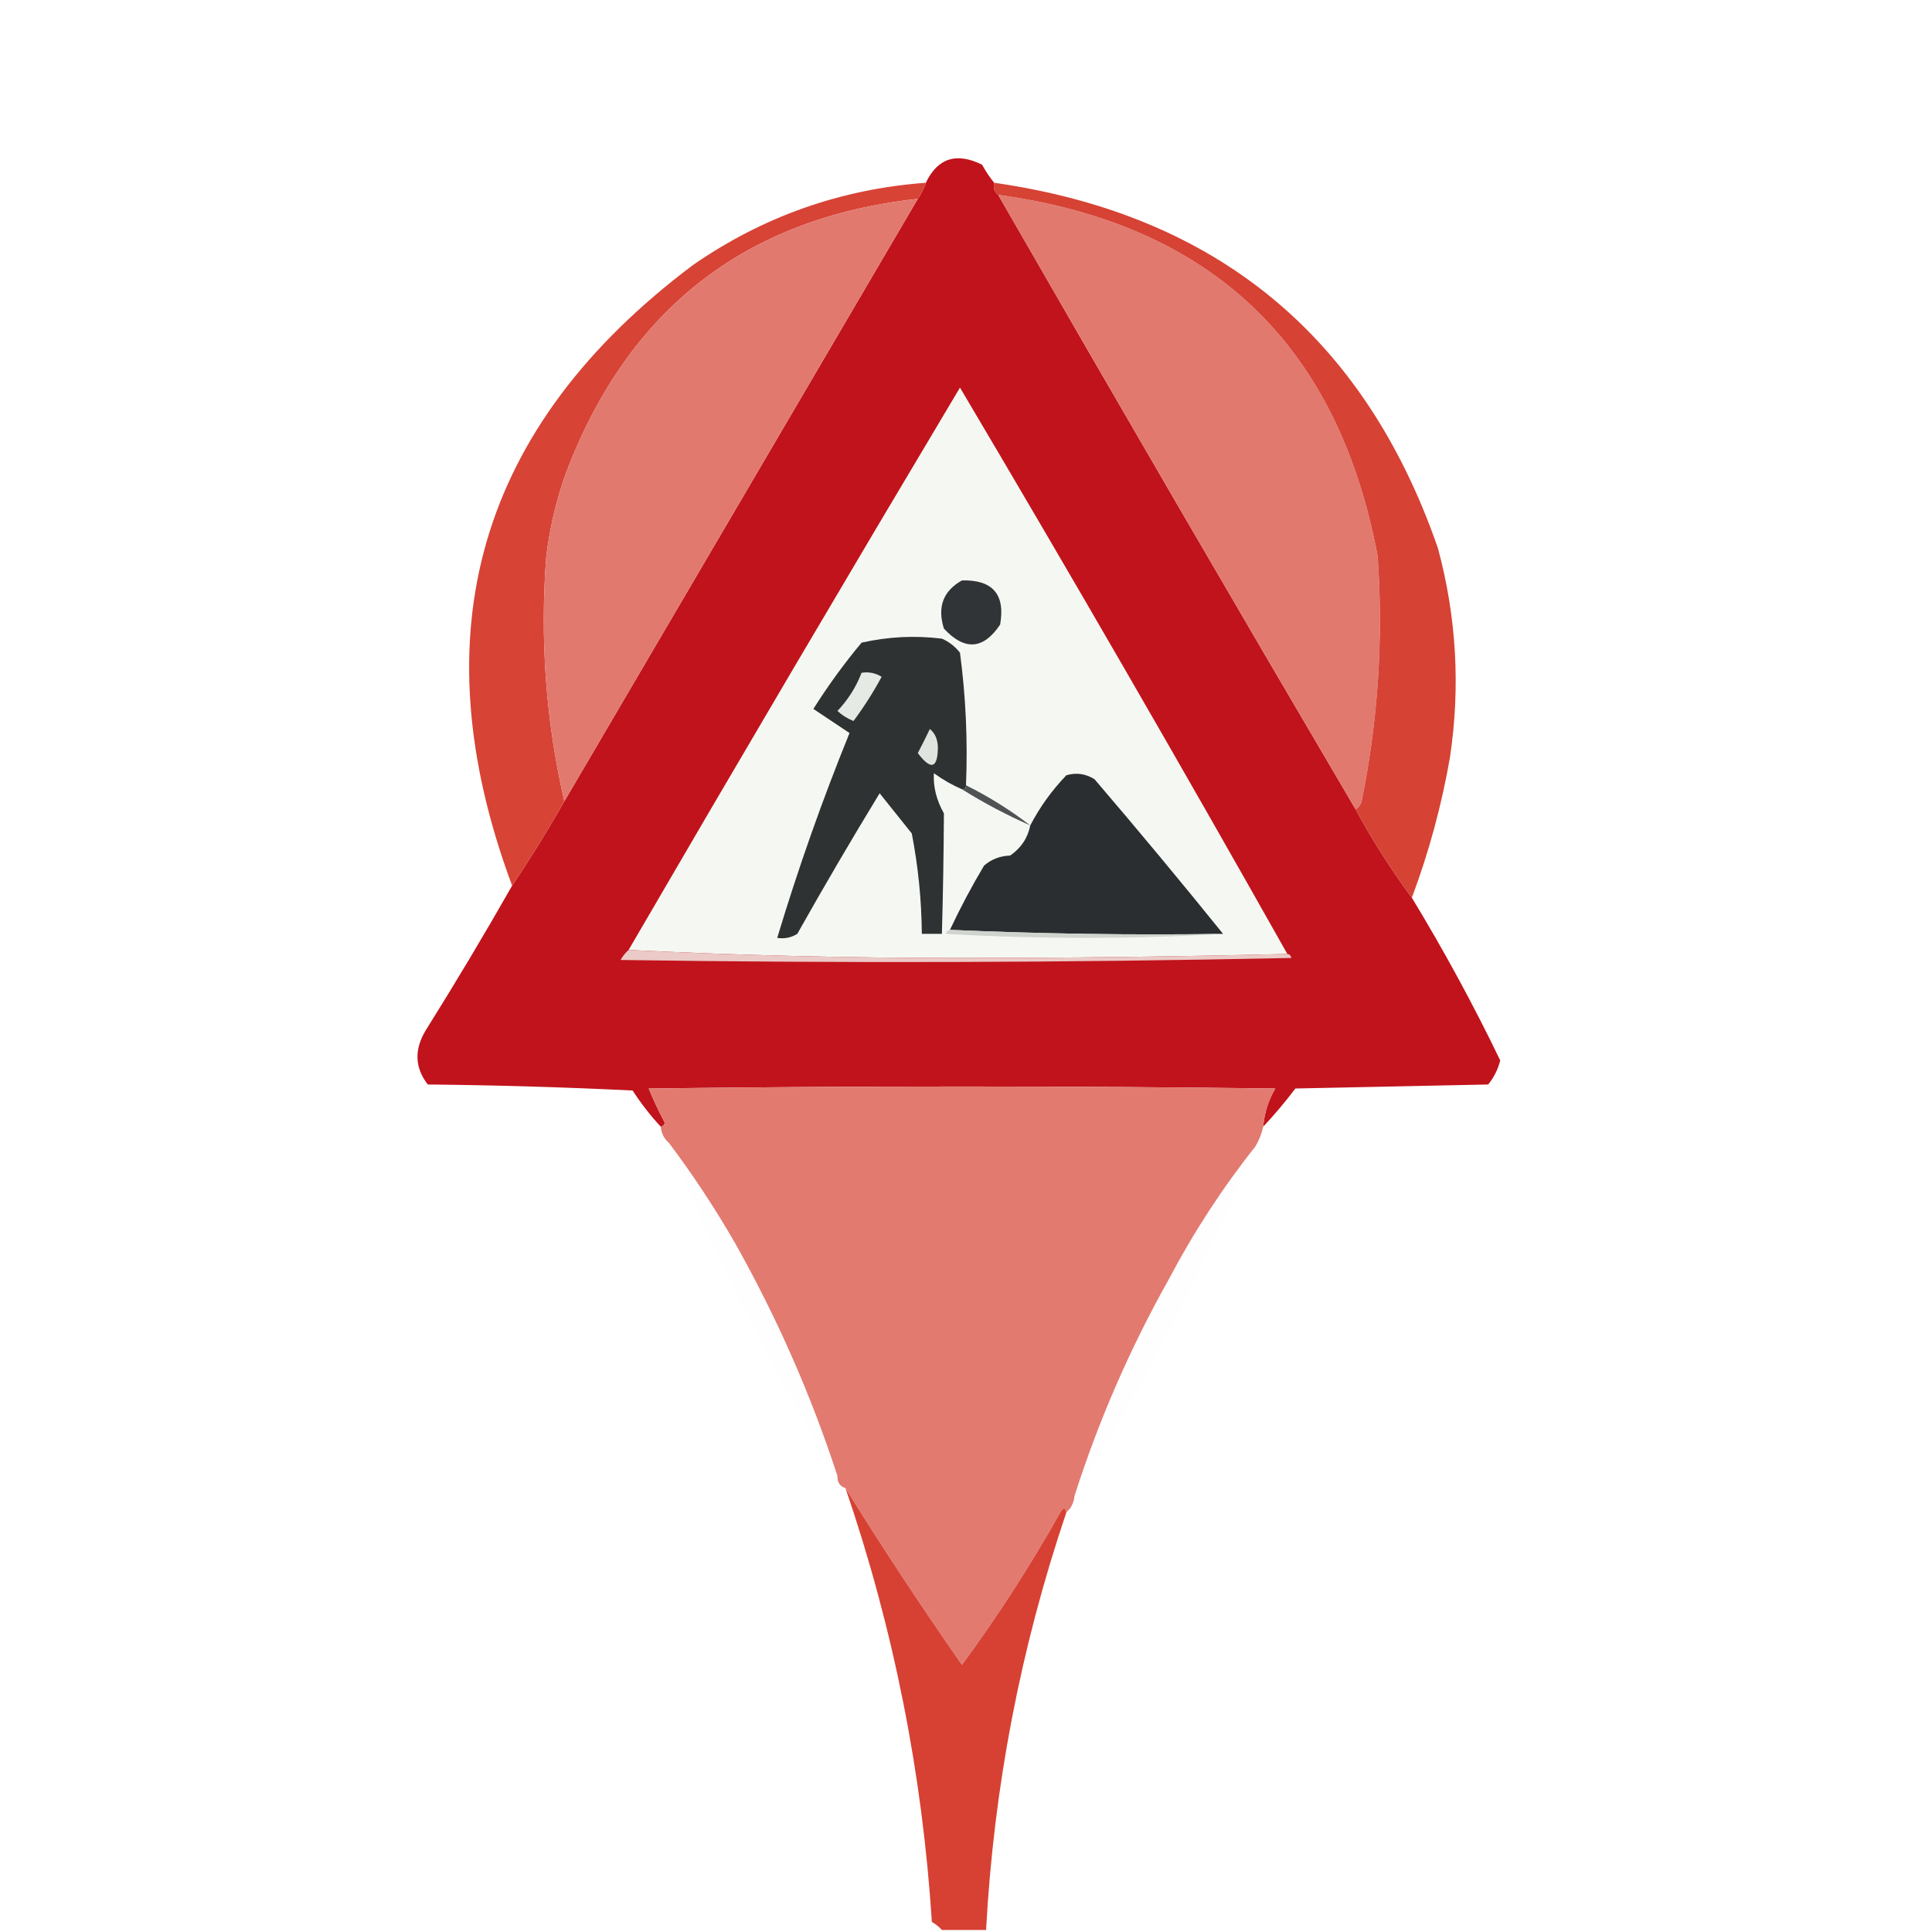
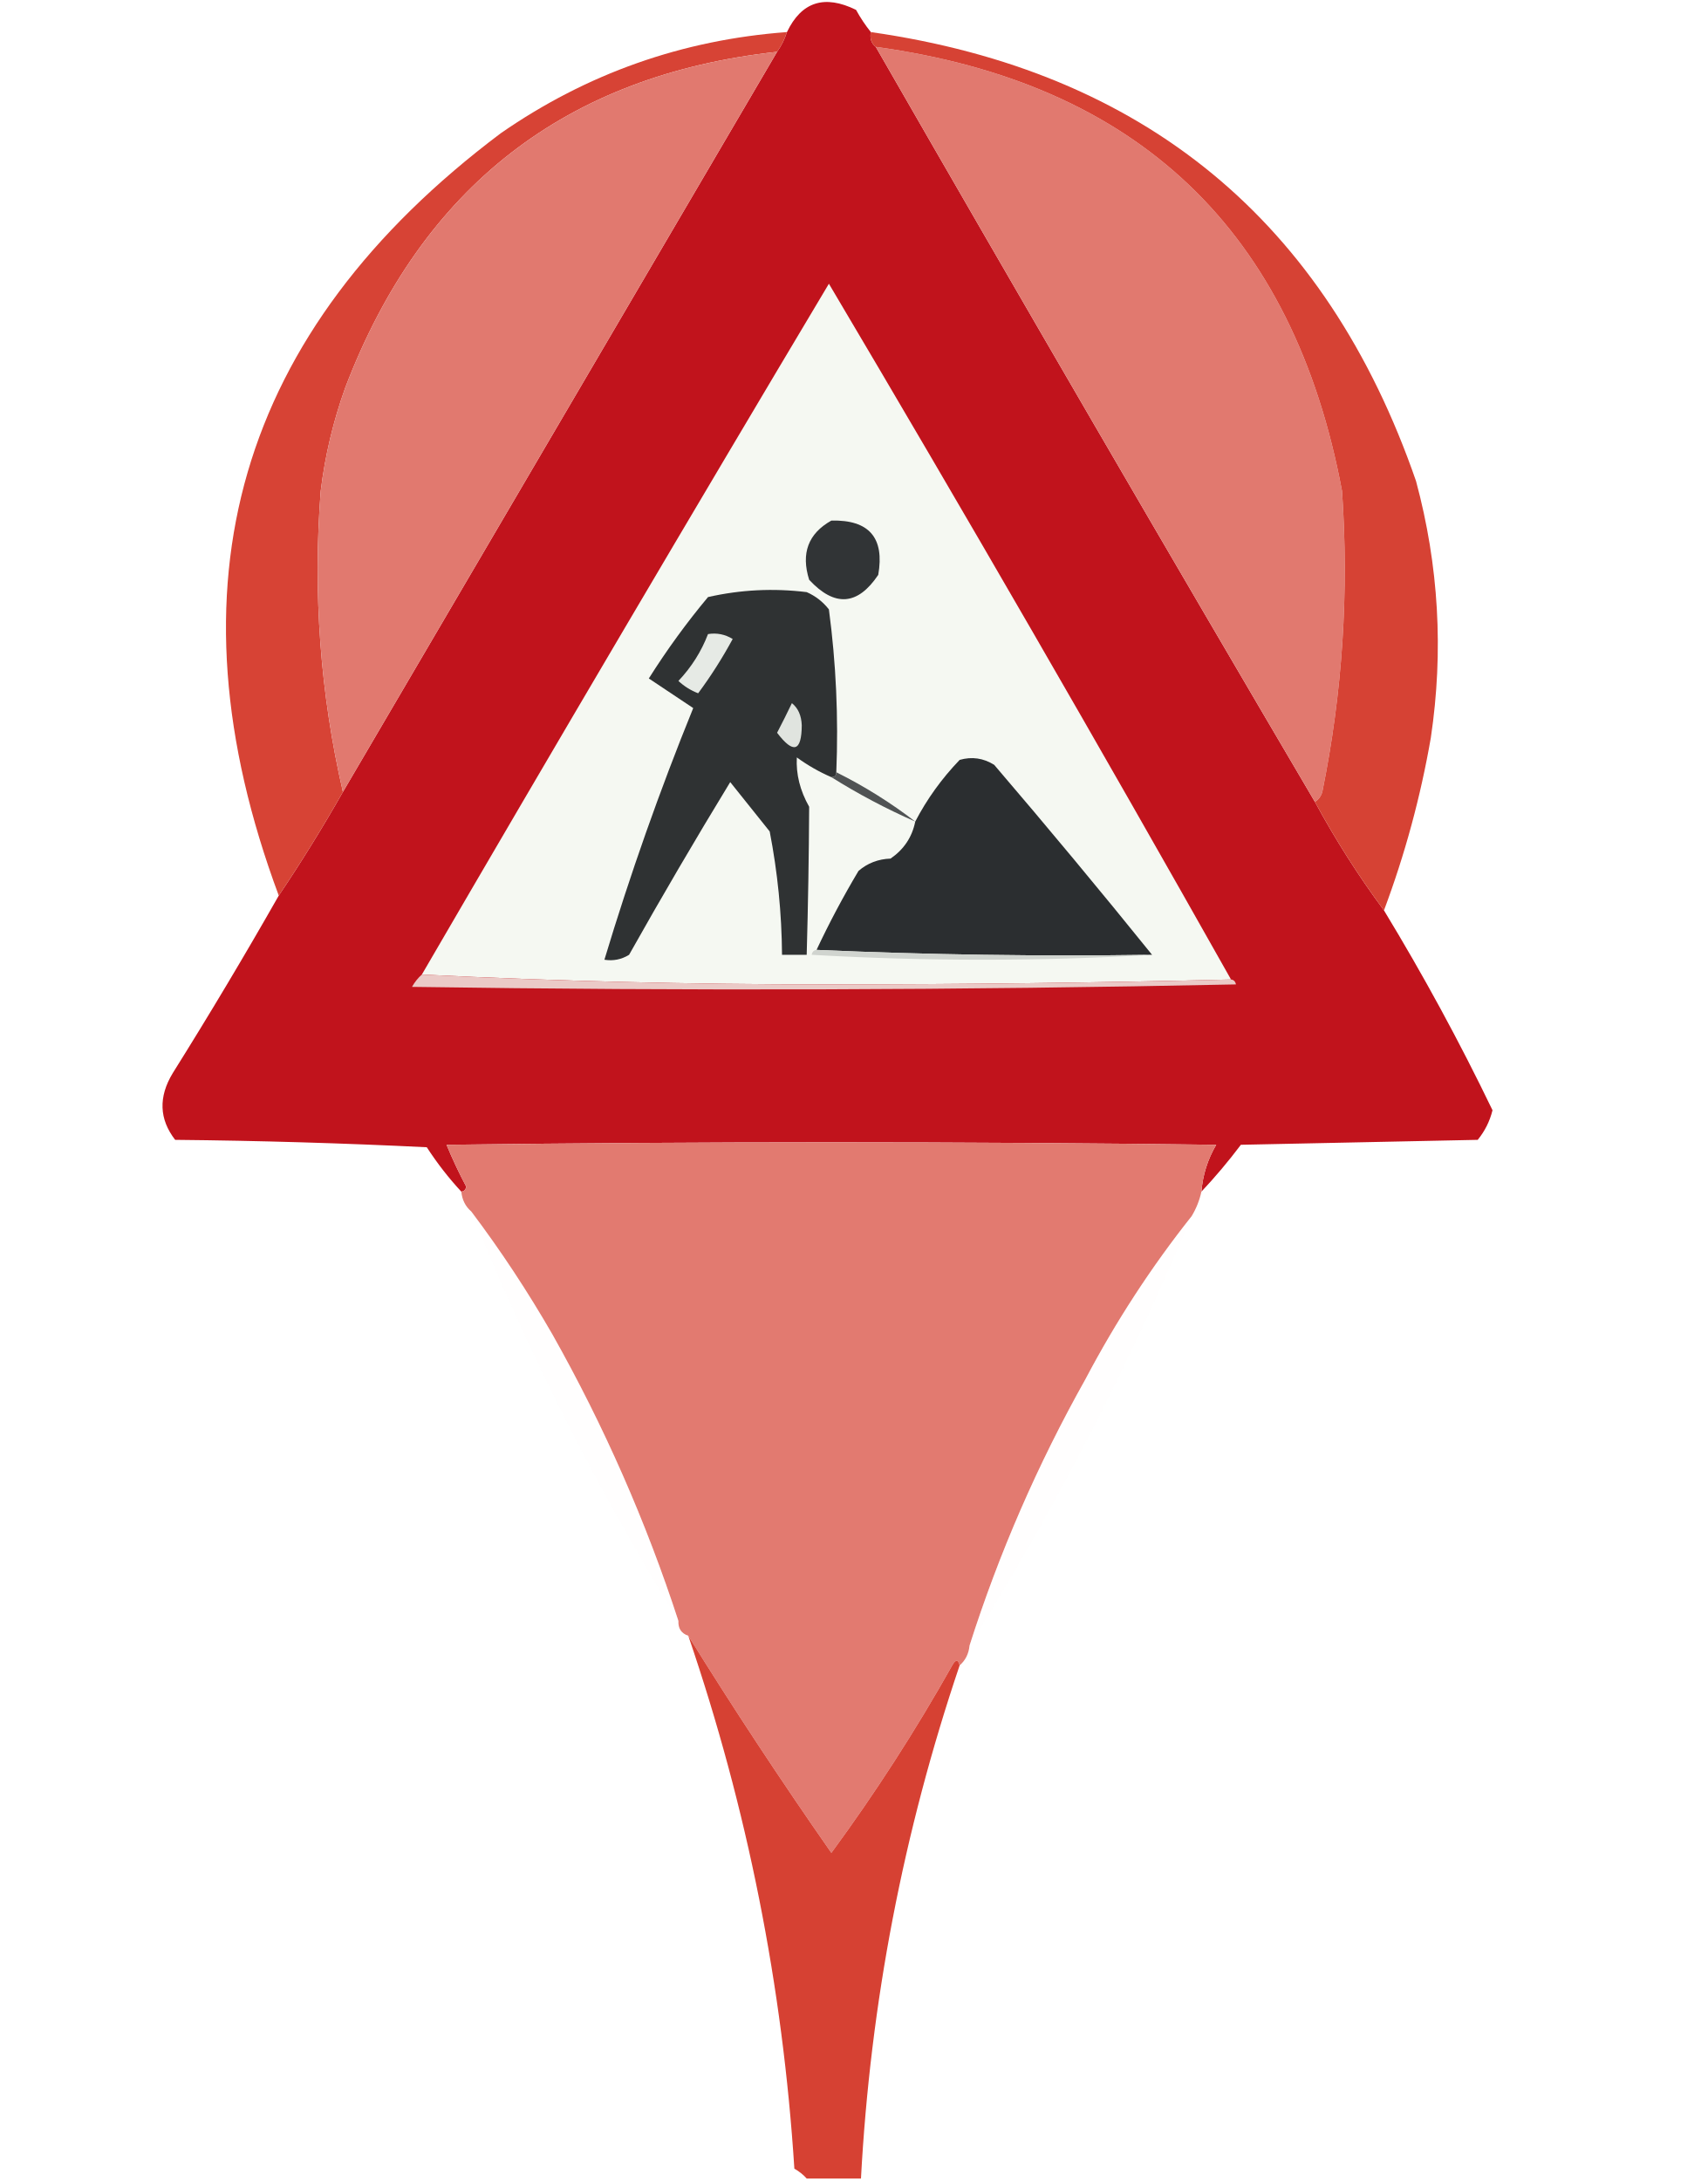
- <svg xmlns="http://www.w3.org/2000/svg" version="1.1" width="481px" height="481px" style="shape-rendering:geometricPrecision; text-rendering:geometricPrecision; image-rendering:optimizeQuality; fill-rule:evenodd; clip-rule:evenodd">
+ <svg xmlns="http://www.w3.org/2000/svg" version="1.1" width="346px" height="442px" style="shape-rendering:geometricPrecision; text-rendering:geometricPrecision; image-rendering:optimizeQuality; fill-rule:evenodd; clip-rule:evenodd">
  <g>
-     <path style="opacity:0.998" fill="#c1131c" d="M 247.5,45.5 C 247.263,46.791 247.596,47.791 248.5,48.5C 277.914,99.664 307.581,150.664 337.5,201.5C 341.681,209.208 346.348,216.542 351.5,223.5C 359.505,236.679 366.838,250.179 373.5,264C 372.944,266.237 371.944,268.237 370.5,270C 354.5,270.333 338.5,270.667 322.5,271C 319.969,274.358 317.302,277.524 314.5,280.5C 314.777,277.11 315.777,273.943 317.5,271C 265.5,270.333 213.5,270.333 161.5,271C 162.689,273.878 164.022,276.712 165.5,279.5C 165.376,280.107 165.043,280.44 164.5,280.5C 161.945,277.75 159.612,274.75 157.5,271.5C 140.51,270.667 123.51,270.167 106.5,270C 103.257,265.813 103.09,261.313 106,256.5C 113.43,244.638 120.596,232.638 127.5,220.5C 132.07,213.704 136.403,206.704 140.5,199.5C 169.833,149.5 199.167,99.5 228.5,49.5C 229.345,48.328 230.011,46.995 230.5,45.5C 233.442,39.354 238.109,37.854 244.5,41C 245.386,42.615 246.386,44.115 247.5,45.5 Z" />
+     <path style="opacity:0.998" fill="#c1131c" d="M 176.5,6.5 C 176.263,7.791 176.596,8.791 177.5,9.5C 206.914,60.664 236.581,111.664 266.5,162.5C 270.681,170.208 275.348,177.542 280.5,184.5C 288.505,197.679 295.838,211.179 302.5,225C 301.944,227.237 300.944,229.237 299.5,231C 283.5,231.333 267.5,231.667 251.5,232C 248.969,235.358 246.302,238.524 243.5,241.5C 243.777,238.11 244.777,234.943 246.5,232C 194.5,231.333 142.5,231.333 90.5,232C 91.689,234.878 93.022,237.712 94.5,240.5C 94.376,241.107 94.043,241.44 93.5,241.5C 90.945,238.75 88.612,235.75 86.5,232.5C 69.51,231.667 52.51,231.167 35.5,231C 32.257,226.813 32.09,222.313 35,217.5C 42.43,205.638 49.596,193.638 56.5,181.5C 61.07,174.704 65.403,167.704 69.5,160.5C 98.833,110.5 128.167,60.5 157.5,10.5C 158.345,9.329 159.011,7.995 159.5,6.5C 162.442,0.354 167.109,-1.146 173.5,2C 174.386,3.615 175.386,5.115 176.5,6.5 Z" />
  </g>
  <g>
-     <path style="opacity:0.984" fill="#d64032" d="M 230.5,45.5 C 230.011,46.995 229.345,48.328 228.5,49.5C 185.692,54.2 156.525,76.867 141,117.5C 138.546,124.314 136.88,131.314 136,138.5C 134.404,159.208 135.904,179.542 140.5,199.5C 136.403,206.704 132.07,213.704 127.5,220.5C 104.09,157.615 119.09,106.115 172.5,66C 189.949,53.906 209.282,47.072 230.5,45.5 Z" />
+     <path style="opacity:0.984" fill="#d64032" d="M 159.5,6.5 C 159.011,7.995 158.345,9.329 157.5,10.5C 114.692,15.2 85.525,37.867 70,78.5C 67.546,85.314 65.88,92.314 65,99.5C 63.404,120.208 64.904,140.542 69.5,160.5C 65.403,167.704 61.07,174.704 56.5,181.5C 33.09,118.615 48.09,67.115 101.5,27C 118.949,14.905 138.282,8.072 159.5,6.5 Z" />
  </g>
  <g>
-     <path style="opacity:1" fill="#e1796f" d="M 228.5,49.5 C 199.167,99.5 169.833,149.5 140.5,199.5C 135.904,179.542 134.404,159.208 136,138.5C 136.88,131.314 138.546,124.314 141,117.5C 156.525,76.867 185.692,54.2 228.5,49.5 Z" />
+     <path style="opacity:1" fill="#e1796f" d="M 157.5,10.5 C 128.167,60.5 98.833,110.5 69.5,160.5C 64.904,140.542 63.404,120.208 65,99.5C 65.88,92.314 67.546,85.314 70,78.5C 85.525,37.867 114.692,15.2 157.5,10.5 Z" />
  </g>
  <g>
-     <path style="opacity:1" fill="#e1796f" d="M 248.5,48.5 C 301.623,55.789 333.123,85.789 343,138.5C 344.429,159.017 343.096,179.35 339,199.5C 338.722,200.416 338.222,201.082 337.5,201.5C 307.581,150.664 277.914,99.664 248.5,48.5 Z" />
+     <path style="opacity:1" fill="#e1796f" d="M 177.5,9.5 C 230.623,16.789 262.123,46.789 272,99.5C 273.429,120.017 272.096,140.35 268,160.5C 267.722,161.416 267.222,162.082 266.5,162.5C 236.581,111.664 206.914,60.664 177.5,9.5 Z" />
  </g>
  <g>
-     <path style="opacity:0.988" fill="#d64032" d="M 247.5,45.5 C 302.914,53.425 339.747,83.758 358,136.5C 362.614,153.618 363.614,170.951 361,188.5C 358.919,200.491 355.753,212.158 351.5,223.5C 346.348,216.542 341.681,209.208 337.5,201.5C 338.222,201.082 338.722,200.416 339,199.5C 343.096,179.35 344.429,159.017 343,138.5C 333.123,85.789 301.623,55.789 248.5,48.5C 247.596,47.791 247.263,46.791 247.5,45.5 Z" />
+     <path style="opacity:0.988" fill="#d64032" d="M 176.5,6.5 C 231.914,14.425 268.747,44.758 287,97.5C 291.614,114.618 292.614,131.951 290,149.5C 287.919,161.491 284.753,173.158 280.5,184.5C 275.348,177.542 270.681,170.208 266.5,162.5C 267.222,162.082 267.722,161.416 268,160.5C 272.096,140.35 273.429,120.017 272,99.5C 262.123,46.789 230.623,16.789 177.5,9.5C 176.596,8.791 176.263,7.791 176.5,6.5 Z" />
  </g>
  <g>
-     <path style="opacity:1" fill="#f5f8f2" d="M 320.5,237.5 C 293.335,238.167 266.002,238.5 238.5,238.5C 210.825,238.5 183.492,237.833 156.5,236.5C 183.736,189.696 211.236,143.03 239,96.5C 266.695,143.228 293.862,190.228 320.5,237.5 Z" />
+     <path style="opacity:1" fill="#f5f8f2" d="M 249.5,198.5 C 222.335,199.167 195.002,199.5 167.5,199.5C 139.825,199.5 112.492,198.833 85.5,197.5C 112.736,150.696 140.236,104.03 168,57.5C 195.695,104.228 222.862,151.228 249.5,198.5 Z" />
  </g>
  <g>
-     <path style="opacity:1" fill="#313436" d="M 239.5,144.5 C 247.149,144.314 250.315,147.981 249,155.5C 244.829,161.729 240.163,162.062 235,156.5C 233.309,151.131 234.809,147.131 239.5,144.5 Z" />
+     <path style="opacity:1" fill="#313436" d="M 168.5,105.5 C 176.149,105.314 179.315,108.981 178,116.5C 173.829,122.729 169.163,123.062 164,117.5C 162.309,112.131 163.809,108.131 168.5,105.5 Z" />
  </g>
  <g>
-     <path style="opacity:1" fill="#2f3233" d="M 240.5,195.5 C 240.5,196.167 240.167,196.5 239.5,196.5C 237.031,195.431 234.698,194.098 232.5,192.5C 232.312,195.885 233.146,199.218 235,202.5C 234.946,212.489 234.779,222.489 234.5,232.5C 232.833,232.5 231.167,232.5 229.5,232.5C 229.436,224.091 228.603,215.757 227,207.5C 224.333,204.167 221.667,200.833 219,197.5C 211.967,209.037 205.134,220.703 198.5,232.5C 196.955,233.452 195.288,233.785 193.5,233.5C 198.695,216.25 204.695,199.25 211.5,182.5C 208.5,180.5 205.5,178.5 202.5,176.5C 206.133,170.734 210.133,165.234 214.5,160C 221.099,158.504 227.766,158.171 234.5,159C 236.286,159.785 237.786,160.951 239,162.5C 240.454,173.397 240.954,184.397 240.5,195.5 Z" />
+     <path style="opacity:1" fill="#2f3233" d="M 169.5,156.5 C 169.5,157.167 169.167,157.5 168.5,157.5C 166.031,156.431 163.698,155.098 161.5,153.5C 161.312,156.885 162.146,160.218 164,163.5C 163.946,173.489 163.779,183.489 163.5,193.5C 161.833,193.5 160.167,193.5 158.5,193.5C 158.436,185.091 157.603,176.757 156,168.5C 153.333,165.167 150.667,161.833 148,158.5C 140.967,170.037 134.134,181.703 127.5,193.5C 125.955,194.452 124.288,194.785 122.5,194.5C 127.695,177.25 133.695,160.25 140.5,143.5C 137.5,141.5 134.5,139.5 131.5,137.5C 135.133,131.734 139.133,126.234 143.5,121C 150.099,119.504 156.766,119.171 163.5,120C 165.286,120.785 166.786,121.951 168,123.5C 169.454,134.397 169.954,145.397 169.5,156.5 Z" />
  </g>
  <g>
-     <path style="opacity:1" fill="#e6eae5" d="M 214.5,167.5 C 216.288,167.215 217.955,167.548 219.5,168.5C 217.403,172.372 215.069,176.039 212.5,179.5C 210.998,178.917 209.665,178.084 208.5,177C 211.146,174.198 213.146,171.032 214.5,167.5 Z" />
+     <path style="opacity:1" fill="#e6eae5" d="M 143.5,128.5 C 145.288,128.215 146.955,128.548 148.5,129.5C 146.403,133.372 144.069,137.039 141.5,140.5C 139.998,139.917 138.665,139.084 137.5,138C 140.146,135.198 142.146,132.032 143.5,128.5 Z" />
  </g>
  <g>
-     <path style="opacity:1" fill="#e0e4df" d="M 231.5,181.5 C 232.765,182.514 233.431,184.014 233.5,186C 233.463,191.34 231.796,191.84 228.5,187.5C 229.559,185.466 230.559,183.466 231.5,181.5 Z" />
+     <path style="opacity:1" fill="#e0e4df" d="M 160.5,142.5 C 161.765,143.514 162.431,145.014 162.5,147C 162.463,152.34 160.796,152.84 157.5,148.5C 158.559,146.466 159.559,144.466 160.5,142.5 Z" />
  </g>
  <g>
-     <path style="opacity:1" fill="#2b2e30" d="M 304.5,232.5 C 281.661,232.831 258.994,232.497 236.5,231.5C 239.066,226.035 241.899,220.702 245,215.5C 246.826,213.926 248.993,213.093 251.5,213C 254.2,211.143 255.866,208.643 256.5,205.5C 258.862,200.957 261.862,196.79 265.5,193C 267.971,192.294 270.305,192.627 272.5,194C 283.378,206.707 294.045,219.54 304.5,232.5 Z" />
+     <path style="opacity:1" fill="#2b2e30" d="M 233.5,193.5 C 210.661,193.831 187.994,193.497 165.5,192.5C 168.066,187.035 170.899,181.702 174,176.5C 175.826,174.926 177.993,174.093 180.5,174C 183.2,172.143 184.866,169.643 185.5,166.5C 187.862,161.957 190.862,157.79 194.5,154C 196.971,153.294 199.305,153.627 201.5,155C 212.378,167.707 223.045,180.54 233.5,193.5 Z" />
  </g>
  <g>
-     <path style="opacity:1" fill="#505354" d="M 240.5,195.5 C 246.206,198.347 251.539,201.68 256.5,205.5C 250.578,202.894 244.911,199.894 239.5,196.5C 240.167,196.5 240.5,196.167 240.5,195.5 Z" />
+     <path style="opacity:1" fill="#505354" d="M 169.5,156.5 C 175.206,159.347 180.539,162.68 185.5,166.5C 179.578,163.894 173.911,160.894 168.5,157.5C 169.167,157.5 169.5,157.167 169.5,156.5 Z" />
  </g>
  <g>
-     <path style="opacity:1" fill="#d0d4cf" d="M 236.5,231.5 C 258.994,232.497 281.661,232.831 304.5,232.5C 281.663,233.829 258.663,233.829 235.5,232.5C 235.624,231.893 235.957,231.56 236.5,231.5 Z" />
+     <path style="opacity:1" fill="#d0d4cf" d="M 165.5,192.5 C 187.994,193.497 210.661,193.831 233.5,193.5C 210.663,194.829 187.663,194.829 164.5,193.5C 164.624,192.893 164.957,192.56 165.5,192.5 Z" />
  </g>
  <g>
-     <path style="opacity:1" fill="#ebcac7" d="M 156.5,236.5 C 183.492,237.833 210.825,238.5 238.5,238.5C 266.002,238.5 293.335,238.167 320.5,237.5C 321.043,237.56 321.376,237.893 321.5,238.5C 265.836,239.667 210.17,239.833 154.5,239C 155.066,238.005 155.733,237.172 156.5,236.5 Z" />
+     <path style="opacity:1" fill="#ebcac7" d="M 85.5,197.5 C 112.492,198.833 139.825,199.5 167.5,199.5C 195.002,199.5 222.335,199.167 249.5,198.5C 250.043,198.56 250.376,198.893 250.5,199.5C 194.836,200.667 139.17,200.833 83.5,200C 84.066,199.005 84.733,198.172 85.5,197.5 Z" />
  </g>
  <g>
-     <path style="opacity:1" fill="#e27a70" d="M 314.5,280.5 C 314.107,282.284 313.441,283.95 312.5,285.5C 304.362,295.752 297.195,306.752 291,318.5C 281.306,335.77 273.472,353.77 267.5,372.5C 267.34,374.153 266.674,375.486 265.5,376.5C 265.19,375.262 264.69,375.262 264,376.5C 256.568,389.713 248.401,402.38 239.5,414.5C 229.148,399.658 219.482,384.992 210.5,370.5C 209.094,370.027 208.427,369.027 208.5,367.5C 201.951,347.394 193.451,328.06 183,309.5C 177.973,300.759 172.473,292.425 166.5,284.5C 165.326,283.486 164.66,282.153 164.5,280.5C 165.043,280.44 165.376,280.107 165.5,279.5C 164.022,276.712 162.689,273.878 161.5,271C 213.5,270.333 265.5,270.333 317.5,271C 315.777,273.943 314.777,277.11 314.5,280.5 Z" />
+     <path style="opacity:1" fill="#e27a70" d="M 243.5,241.5 C 243.107,243.284 242.441,244.95 241.5,246.5C 233.362,256.752 226.195,267.752 220,279.5C 210.306,296.77 202.472,314.77 196.5,333.5C 196.34,335.153 195.674,336.486 194.5,337.5C 194.19,336.262 193.69,336.262 193,337.5C 185.568,350.713 177.401,363.38 168.5,375.5C 158.148,360.658 148.482,345.992 139.5,331.5C 138.094,331.027 137.427,330.027 137.5,328.5C 130.951,308.394 122.451,289.06 112,270.5C 106.973,261.759 101.473,253.425 95.5,245.5C 94.326,244.486 93.66,243.153 93.5,241.5C 94.043,241.44 94.376,241.107 94.5,240.5C 93.022,237.712 91.689,234.878 90.5,232C 142.5,231.333 194.5,231.333 246.5,232C 244.777,234.943 243.777,238.11 243.5,241.5 Z" />
  </g>
  <g>
-     <path style="opacity:0.235" fill="#fefcfc" d="M 166.5,284.5 C 172.473,292.425 177.973,300.759 183,309.5C 193.451,328.06 201.951,347.394 208.5,367.5C 192.152,341.138 178.152,313.471 166.5,284.5 Z" />
+     <path style="opacity:0.235" fill="#fefcfc" d="M 95.5,245.5 C 101.473,253.425 106.973,261.759 112,270.5C 122.451,289.06 130.951,308.394 137.5,328.5C 121.152,302.138 107.152,274.471 95.5,245.5 Z" />
  </g>
  <g>
-     <path style="opacity:0.238" fill="#fefcfb" d="M 312.5,285.5 C 299.823,315.858 284.823,344.858 267.5,372.5C 273.472,353.77 281.306,335.77 291,318.5C 297.195,306.752 304.362,295.752 312.5,285.5 Z" />
+     <path style="opacity:0.238" fill="#fefcfb" d="M 241.5,246.5 C 228.823,276.858 213.823,305.858 196.5,333.5C 202.472,314.77 210.306,296.77 220,279.5C 226.195,267.752 233.362,256.752 241.5,246.5 Z" />
  </g>
  <g>
-     <path style="opacity:0.985" fill="#d63f31" d="M 265.5,376.5 C 254.074,410.294 247.408,444.961 245.5,480.5C 241.833,480.5 238.167,480.5 234.5,480.5C 233.828,479.733 232.995,479.066 232,478.5C 229.638,441.526 222.472,405.526 210.5,370.5C 219.482,384.992 229.148,399.658 239.5,414.5C 248.401,402.38 256.568,389.713 264,376.5C 264.69,375.262 265.19,375.262 265.5,376.5 Z" />
+     <path style="opacity:0.985" fill="#d63f31" d="M 194.5,337.5 C 183.074,371.294 176.408,405.961 174.5,441.5C 170.833,441.5 167.167,441.5 163.5,441.5C 162.828,440.733 161.995,440.066 161,439.5C 158.638,402.526 151.472,366.526 139.5,331.5C 148.482,345.992 158.148,360.658 168.5,375.5C 177.401,363.38 185.568,350.713 193,337.5C 193.69,336.262 194.19,336.262 194.5,337.5 Z" />
  </g>
</svg>
